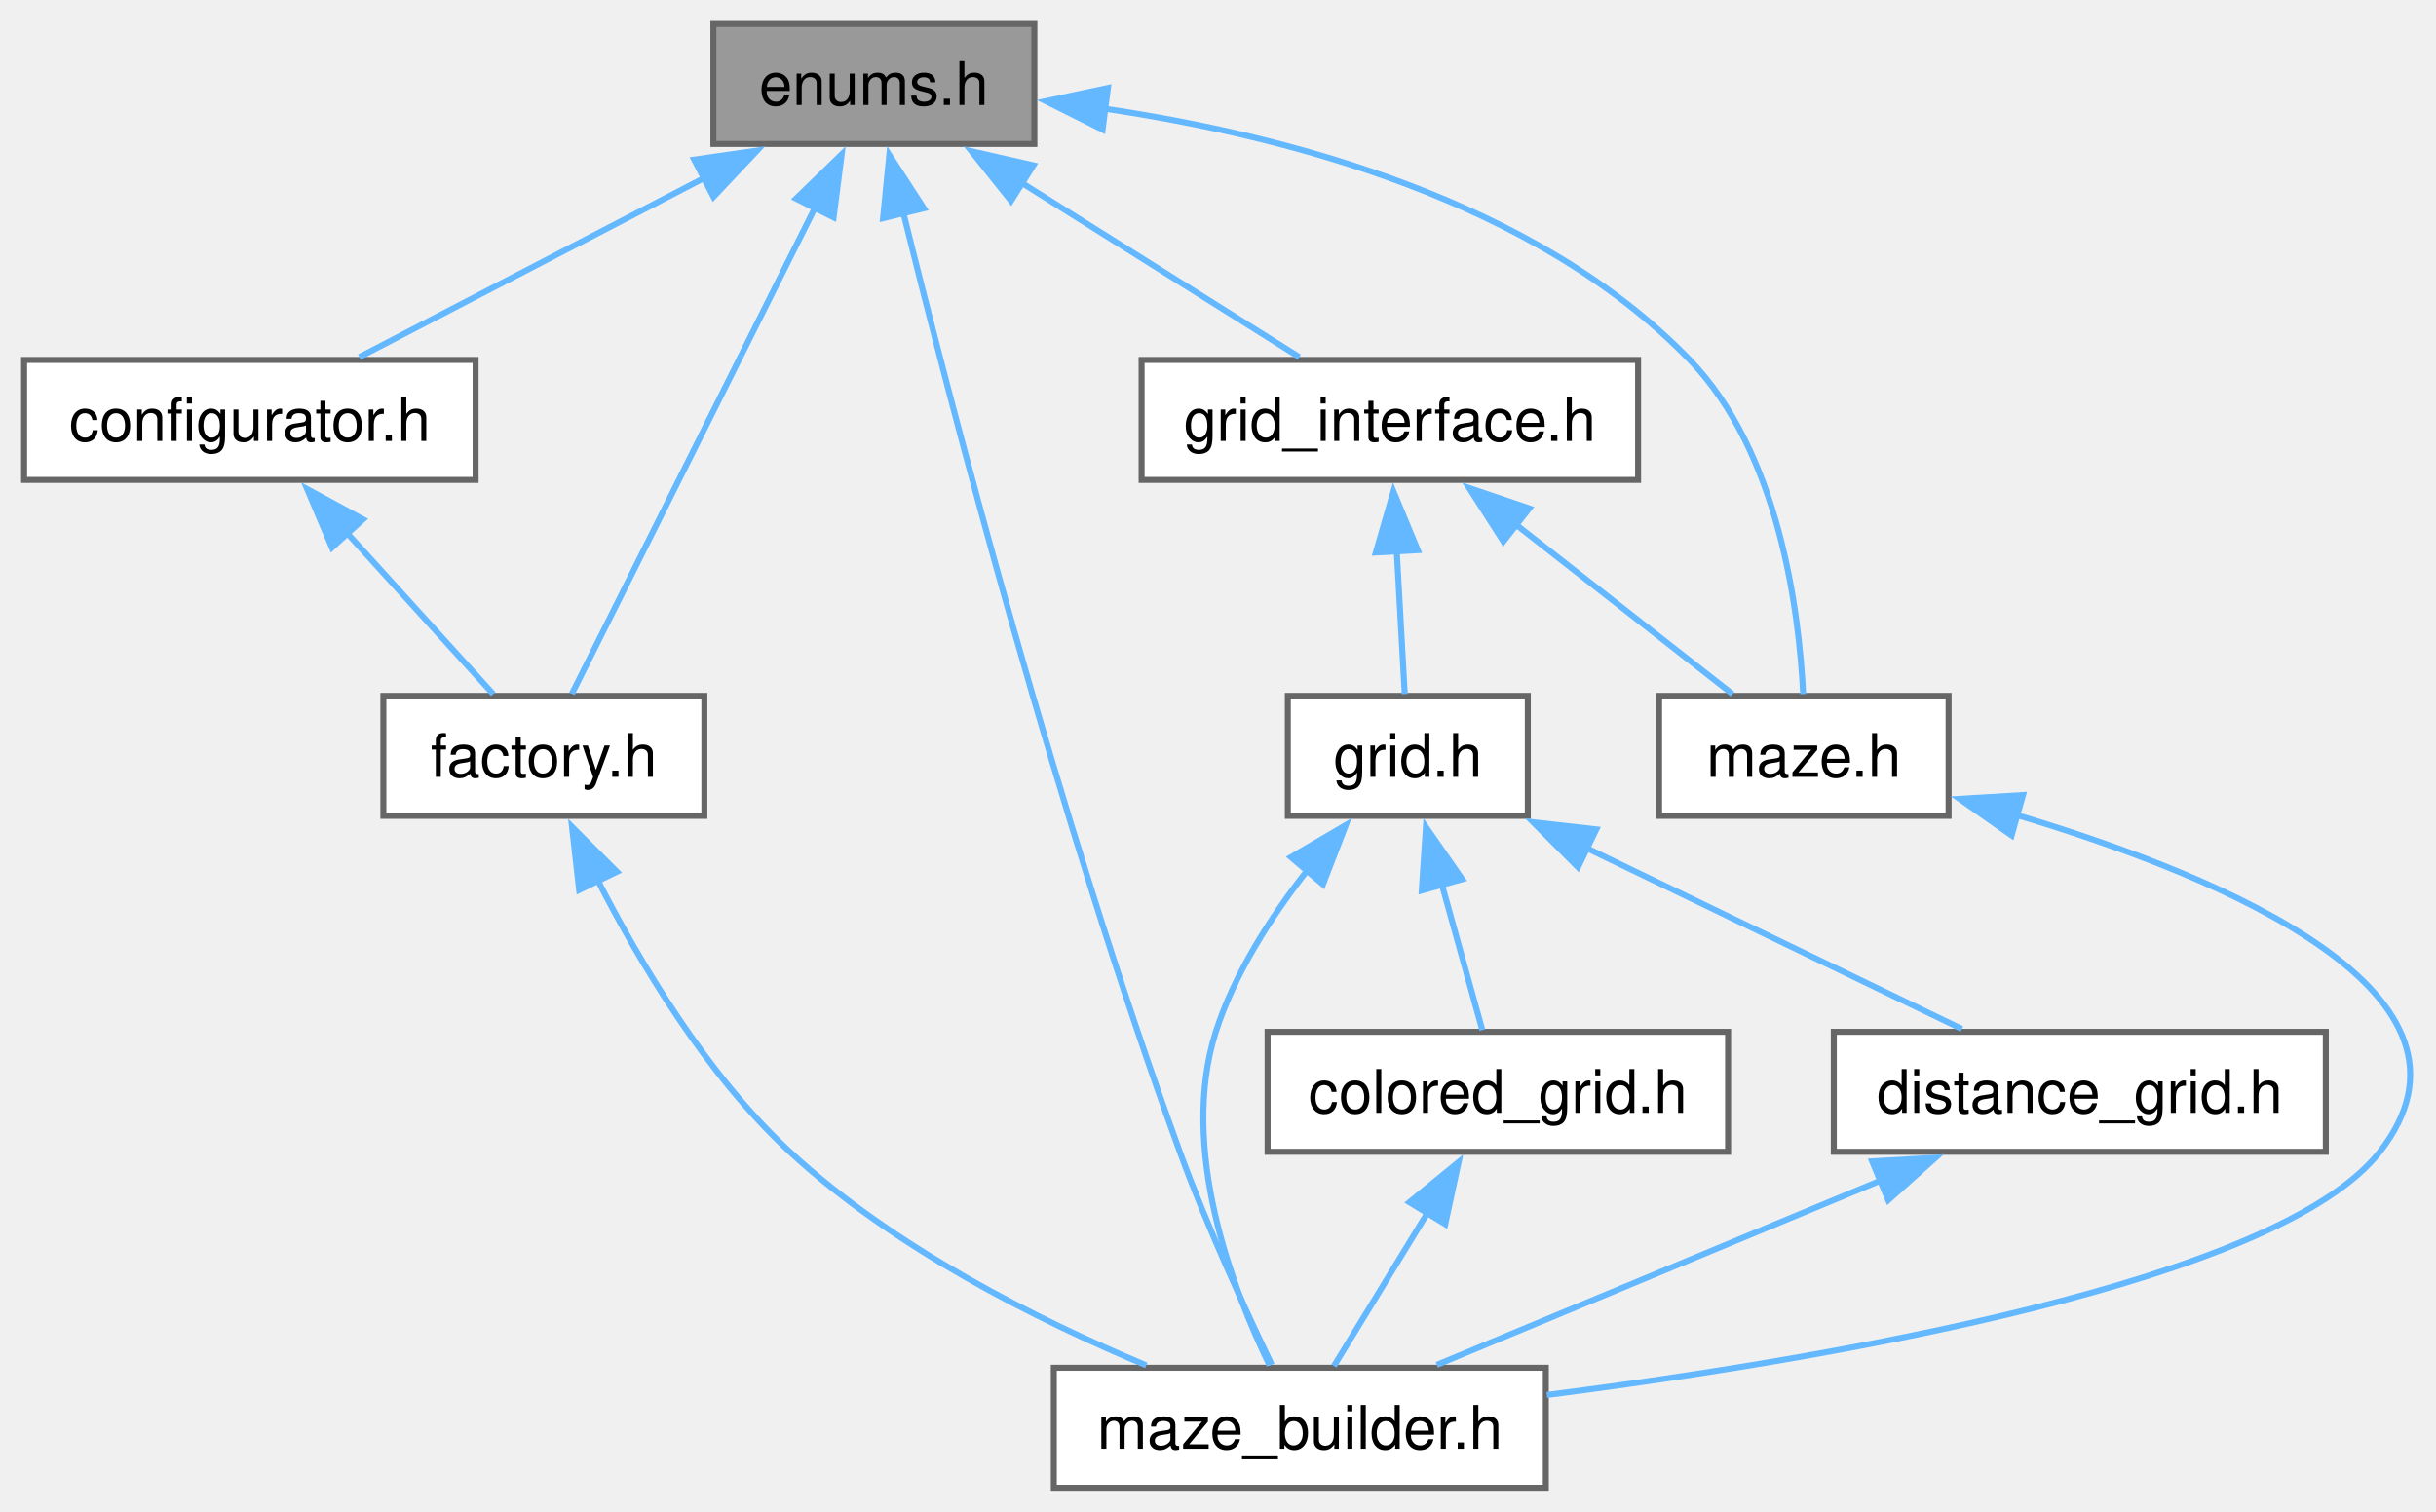
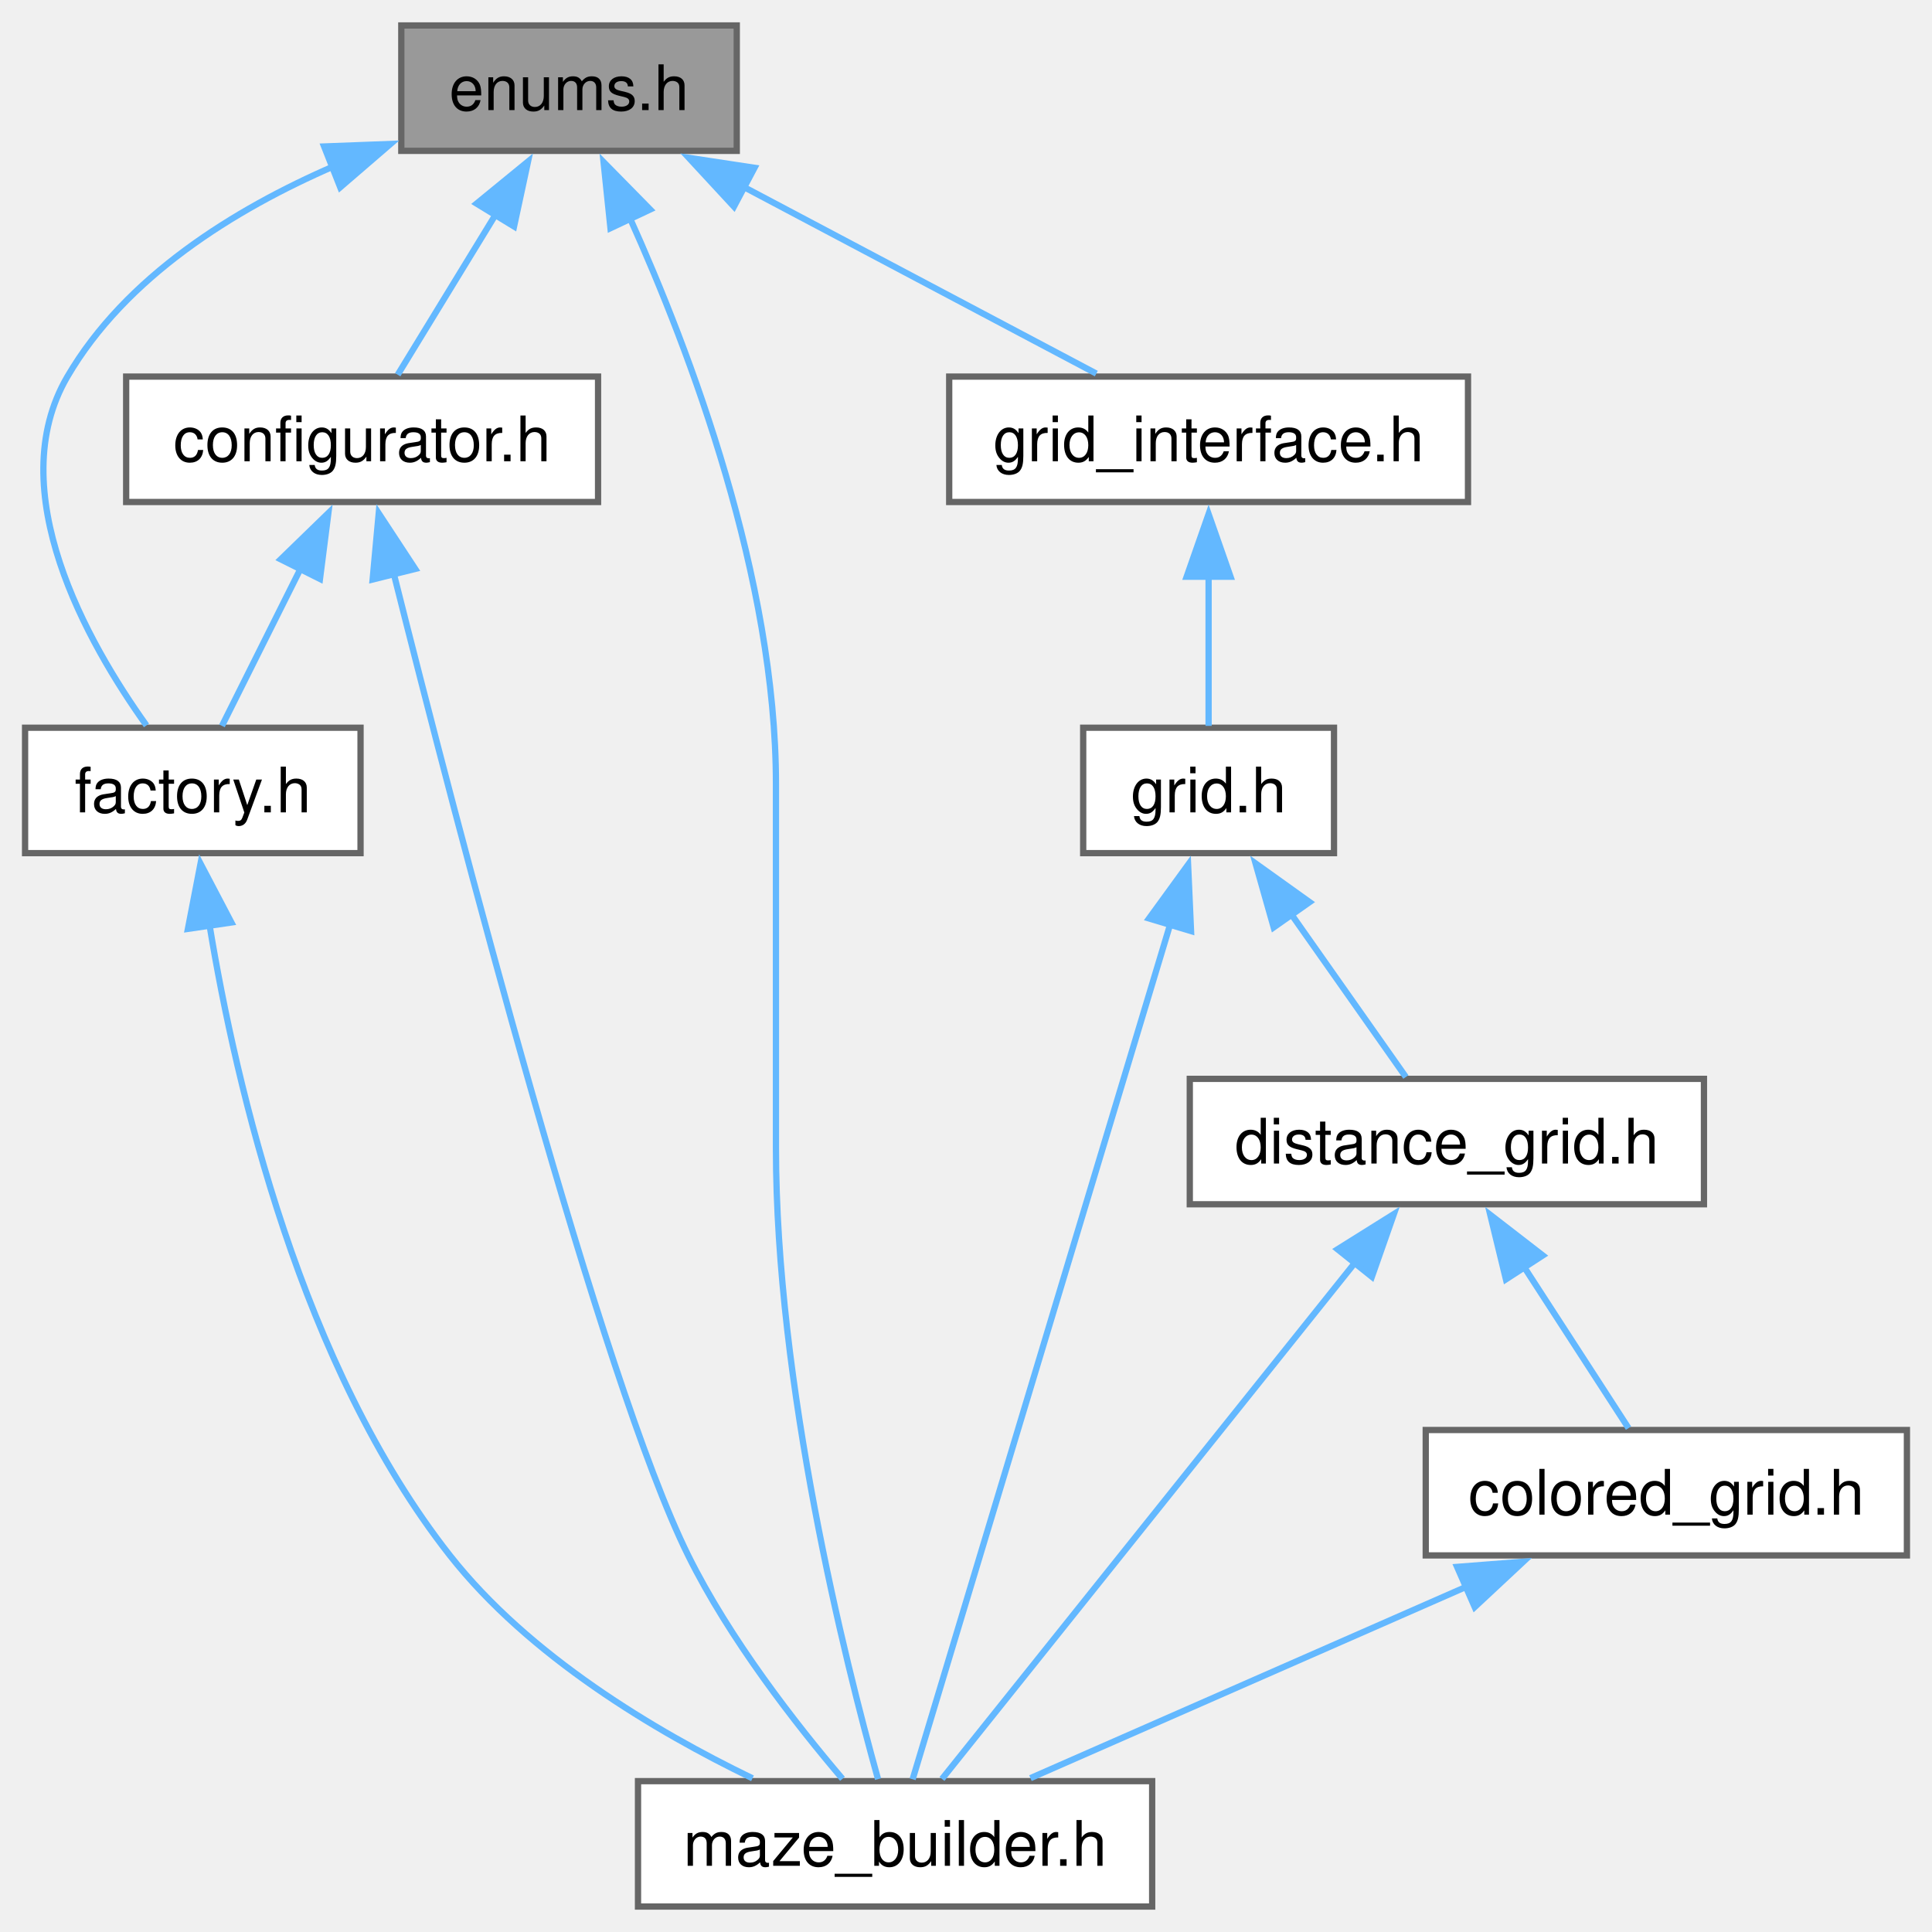
- <svg xmlns="http://www.w3.org/2000/svg" xmlns:xlink="http://www.w3.org/1999/xlink" width="406pt" height="252pt" viewBox="0.00 0.00 405.97 252.00">
-   <g id="graph0" class="graph" transform="scale(1 1) rotate(0) translate(4 248)">
+ <svg xmlns="http://www.w3.org/2000/svg" xmlns:xlink="http://www.w3.org/1999/xlink" width="308pt" height="308pt" viewBox="0.00 0.00 308.12 308.00">
+   <g id="graph0" class="graph" transform="scale(1 1) rotate(0) translate(4 304)">
    <g id="Node000001" class="node">
      <g id="a_Node000001">
        <a xlink:title="Enumerations for the maze builder program.">
-           <polygon fill="#999999" stroke="#666666" points="168.38,-244 114.88,-244 114.88,-224 168.38,-224 168.38,-244" />
-           <text text-anchor="middle" x="141.62" y="-230.5" font-family="Helvetica,sans-Serif" font-size="10.00">enums.h</text>
+           <polygon fill="#999999" stroke="#666666" points="113.5,-300 60,-300 60,-280 113.5,-280 113.5,-300" />
+           <text text-anchor="middle" x="86.75" y="-286.5" font-family="Helvetica,sans-Serif" font-size="10.00">enums.h</text>
        </a>
      </g>
    </g>
    <g id="Node000002" class="node">
      <g id="a_Node000002">
        <a xlink:href="configurator_8h.html" target="_top" xlink:title=" ">
-           <polygon fill="white" stroke="#666666" points="75.25,-188 0,-188 0,-168 75.25,-168 75.25,-188" />
-           <text text-anchor="middle" x="37.62" y="-174.5" font-family="Helvetica,sans-Serif" font-size="10.00">configurator.h</text>
+           <polygon fill="white" stroke="#666666" points="91.38,-244 16.12,-244 16.12,-224 91.38,-224 91.38,-244" />
+           <text text-anchor="middle" x="53.75" y="-230.5" font-family="Helvetica,sans-Serif" font-size="10.00">configurator.h</text>
        </a>
      </g>
    </g>
    <g id="edge1_Node000001_Node000002" class="edge">
      <g id="a_edge1_Node000001_Node000002">
        <a xlink:title=" ">
-           <path fill="none" stroke="#63b8ff" d="M113.4,-218.35C95.1,-208.84 71.79,-196.74 55.88,-188.48" />
-           <polygon fill="#63b8ff" stroke="#63b8ff" points="111.68,-221.39 122.17,-222.9 114.9,-215.18 111.68,-221.39" />
+           <path fill="none" stroke="#63b8ff" d="M75.06,-269.87C69.75,-261.19 63.72,-251.32 59.43,-244.3" />
+           <polygon fill="#63b8ff" stroke="#63b8ff" points="72.01,-271.59 80.21,-278.3 77.98,-267.94 72.01,-271.59" />
        </a>
      </g>
    </g>
    <g id="Node000003" class="node">
      <g id="a_Node000003">
        <a xlink:href="factory_8h.html" target="_top" xlink:title=" ">
-           <polygon fill="white" stroke="#666666" points="113.38,-132 59.88,-132 59.88,-112 113.38,-112 113.38,-132" />
-           <text text-anchor="middle" x="86.62" y="-118.5" font-family="Helvetica,sans-Serif" font-size="10.00">factory.h</text>
+           <polygon fill="white" stroke="#666666" points="53.5,-188 0,-188 0,-168 53.5,-168 53.5,-188" />
+           <text text-anchor="middle" x="26.75" y="-174.5" font-family="Helvetica,sans-Serif" font-size="10.00">factory.h</text>
        </a>
      </g>
    </g>
-     <g id="edge4_Node000001_Node000003" class="edge">
-       <g id="a_edge4_Node000001_Node000003">
+     <g id="edge5_Node000001_Node000003" class="edge">
+       <g id="a_edge5_Node000001_Node000003">
        <a xlink:title=" ">
-           <path fill="none" stroke="#63b8ff" d="M131.94,-213.62C120.02,-189.78 100.26,-150.28 91.3,-132.35" />
-           <polygon fill="#63b8ff" stroke="#63b8ff" points="128.66,-214.89 136.26,-222.27 134.92,-211.76 128.66,-214.89" />
+           <path fill="none" stroke="#63b8ff" d="M49.37,-277.6C33.28,-270.63 16.06,-259.91 6.75,-244 -3.86,-225.86 9.95,-201.52 19.36,-188.37" />
+           <polygon fill="#63b8ff" stroke="#63b8ff" points="47.69,-280.7 58.28,-281.1 50.26,-274.19 47.69,-280.7" />
        </a>
      </g>
    </g>
    <g id="Node000004" class="node">
      <g id="a_Node000004">
        <a xlink:href="maze__builder_8h.html" target="_top" xlink:title="This file includes all the headers in the maze builder library.">
-           <polygon fill="white" stroke="#666666" points="253.62,-20 171.62,-20 171.62,0 253.62,0 253.62,-20" />
-           <text text-anchor="middle" x="212.62" y="-6.5" font-family="Helvetica,sans-Serif" font-size="10.00">maze_builder.h</text>
+           <polygon fill="white" stroke="#666666" points="179.75,-20 97.75,-20 97.75,0 179.75,0 179.75,-20" />
+           <text text-anchor="middle" x="138.75" y="-6.5" font-family="Helvetica,sans-Serif" font-size="10.00">maze_builder.h</text>
        </a>
      </g>
    </g>
-     <g id="edge15_Node000001_Node000004" class="edge">
-       <g id="a_edge15_Node000001_Node000004">
+     <g id="edge13_Node000001_Node000004" class="edge">
+       <g id="a_edge13_Node000001_Node000004">
        <a xlink:title=" ">
-           <path fill="none" stroke="#63b8ff" d="M146.5,-212.71C154.7,-179.51 172.34,-111.68 192.62,-56 197.19,-43.47 203.62,-29.5 207.94,-20.5" />
-           <polygon fill="#63b8ff" stroke="#63b8ff" points="143.16,-211.63 144.2,-222.17 149.96,-213.28 143.16,-211.63" />
+           <path fill="none" stroke="#63b8ff" d="M96.39,-269.44C106.13,-247.84 119.75,-211.79 119.75,-179 119.75,-179 119.75,-179 119.75,-121 119.75,-83.21 130.77,-39.17 136.03,-20.32" />
+           <polygon fill="#63b8ff" stroke="#63b8ff" points="93.36,-267.67 92.26,-278.21 99.69,-270.65 93.36,-267.67" />
        </a>
      </g>
    </g>
    <g id="Node000005" class="node">
      <g id="a_Node000005">
        <a xlink:href="grid__interface_8h.html" target="_top" xlink:title=" ">
-           <polygon fill="white" stroke="#666666" points="269,-188 186.25,-188 186.25,-168 269,-168 269,-188" />
-           <text text-anchor="middle" x="227.62" y="-174.5" font-family="Helvetica,sans-Serif" font-size="10.00">grid_interface.h</text>
+           <polygon fill="white" stroke="#666666" points="230.12,-244 147.38,-244 147.38,-224 230.12,-224 230.12,-244" />
+           <text text-anchor="middle" x="188.75" y="-230.5" font-family="Helvetica,sans-Serif" font-size="10.00">grid_interface.h</text>
        </a>
      </g>
    </g>
-     <g id="edge5_Node000001_Node000005" class="edge">
-       <g id="a_edge5_Node000001_Node000005">
+     <g id="edge6_Node000001_Node000005" class="edge">
+       <g id="a_edge6_Node000001_Node000005">
        <a xlink:title=" ">
-           <path fill="none" stroke="#63b8ff" d="M166.24,-217.54C181.17,-208.17 199.75,-196.51 212.53,-188.48" />
-           <polygon fill="#63b8ff" stroke="#63b8ff" points="164.49,-214.51 157.89,-222.79 168.22,-220.44 164.49,-214.51" />
-         </a>
-       </g>
-     </g>
-     <g id="Node000009" class="node">
-       <g id="a_Node000009">
-         <a xlink:href="maze_8h.html" target="_top" xlink:title=" ">
-           <polygon fill="white" stroke="#666666" points="320.75,-132 272.5,-132 272.5,-112 320.75,-112 320.75,-132" />
-           <text text-anchor="middle" x="296.62" y="-118.5" font-family="Helvetica,sans-Serif" font-size="10.00">maze.h</text>
-         </a>
-       </g>
-     </g>
-     <g id="edge14_Node000001_Node000009" class="edge">
-       <g id="a_edge14_Node000001_Node000009">
-         <a xlink:title=" ">
-           <path fill="none" stroke="#63b8ff" d="M179.84,-229.92C210.3,-225.46 251.97,-214.57 277.62,-188 292.49,-172.61 295.82,-146.25 296.51,-132.29" />
-           <polygon fill="#63b8ff" stroke="#63b8ff" points="179.75,-226.4 170.28,-231.14 180.64,-233.34 179.75,-226.4" />
+           <path fill="none" stroke="#63b8ff" d="M114.68,-274.21C132.59,-264.73 155.32,-252.7 170.84,-244.48" />
+           <polygon fill="#63b8ff" stroke="#63b8ff" points="113.05,-271.11 105.85,-278.89 116.33,-277.3 113.05,-271.11" />
        </a>
      </g>
    </g>
    <g id="edge2_Node000002_Node000003" class="edge">
      <g id="a_edge2_Node000002_Node000003">
        <a xlink:title=" ">
-           <path fill="none" stroke="#63b8ff" d="M53.7,-159.29C61.87,-150.28 71.47,-139.7 78.19,-132.3" />
-           <polygon fill="#63b8ff" stroke="#63b8ff" points="51.31,-156.72 47.18,-166.47 56.49,-161.42 51.31,-156.72" />
+           <path fill="none" stroke="#63b8ff" d="M44.04,-213.58C39.73,-204.97 34.87,-195.24 31.4,-188.3" />
+           <polygon fill="#63b8ff" stroke="#63b8ff" points="40.77,-214.86 48.37,-222.24 47.03,-211.73 40.77,-214.86" />
+         </a>
+       </g>
+     </g>
+     <g id="edge4_Node000002_Node000004" class="edge">
+       <g id="a_edge4_Node000002_Node000004">
+         <a xlink:title=" ">
+           <path fill="none" stroke="#63b8ff" d="M58.79,-212.61C68.9,-172.33 91.88,-84.04 105.75,-56 112.36,-42.63 122.96,-29.06 130.36,-20.37" />
+           <polygon fill="#63b8ff" stroke="#63b8ff" points="55.43,-211.64 56.4,-222.19 62.22,-213.33 55.43,-211.64" />
        </a>
      </g>
    </g>
    <g id="edge3_Node000003_Node000004" class="edge">
      <g id="a_edge3_Node000003_Node000004">
        <a xlink:title=" ">
-           <path fill="none" stroke="#63b8ff" d="M95.5,-101.48C102.63,-87.48 113.73,-68.88 127.62,-56 144.89,-40 168.92,-27.97 187.03,-20.4" />
-           <polygon fill="#63b8ff" stroke="#63b8ff" points="92.51,-99.64 91.32,-110.17 98.81,-102.68 92.51,-99.64" />
+           <path fill="none" stroke="#63b8ff" d="M29.42,-156.51C33.67,-130.72 44.06,-86.13 67.75,-56 80.38,-39.94 100.43,-27.99 116.01,-20.45" />
+           <polygon fill="#63b8ff" stroke="#63b8ff" points="25.97,-155.92 27.98,-166.32 32.9,-156.94 25.97,-155.92" />
        </a>
      </g>
    </g>
    <g id="Node000006" class="node">
      <g id="a_Node000006">
        <a xlink:href="grid_8h.html" target="_top" xlink:title=" ">
-           <polygon fill="white" stroke="#666666" points="250.62,-132 210.62,-132 210.62,-112 250.62,-112 250.62,-132" />
-           <text text-anchor="middle" x="230.62" y="-118.5" font-family="Helvetica,sans-Serif" font-size="10.00">grid.h</text>
+           <polygon fill="white" stroke="#666666" points="208.75,-188 168.75,-188 168.75,-168 208.75,-168 208.75,-188" />
+           <text text-anchor="middle" x="188.75" y="-174.5" font-family="Helvetica,sans-Serif" font-size="10.00">grid.h</text>
        </a>
      </g>
    </g>
-     <g id="edge6_Node000005_Node000006" class="edge">
-       <g id="a_edge6_Node000005_Node000006">
+     <g id="edge7_Node000005_Node000006" class="edge">
+       <g id="a_edge7_Node000005_Node000006">
        <a xlink:title=" ">
-           <path fill="none" stroke="#63b8ff" d="M228.78,-156.13C229.24,-147.9 229.74,-138.85 230.11,-132.3" />
-           <polygon fill="#63b8ff" stroke="#63b8ff" points="225.29,-155.9 228.23,-166.08 232.28,-156.29 225.29,-155.9" />
+           <path fill="none" stroke="#63b8ff" d="M188.75,-212.13C188.75,-203.9 188.75,-194.85 188.75,-188.3" />
+           <polygon fill="#63b8ff" stroke="#63b8ff" points="185.25,-212.08 188.75,-222.08 192.25,-212.08 185.25,-212.08" />
        </a>
      </g>
    </g>
-     <g id="edge12_Node000005_Node000009" class="edge">
-       <g id="a_edge12_Node000005_Node000009">
+     <g id="edge12_Node000006_Node000004" class="edge">
+       <g id="a_edge12_Node000006_Node000004">
        <a xlink:title=" ">
-           <path fill="none" stroke="#63b8ff" d="M248.48,-160.68C260.35,-151.39 274.79,-140.09 284.74,-132.3" />
-           <polygon fill="#63b8ff" stroke="#63b8ff" points="246.55,-157.74 240.84,-166.66 250.87,-163.25 246.55,-157.74" />
-         </a>
-       </g>
-     </g>
-     <g id="edge11_Node000006_Node000004" class="edge">
-       <g id="a_edge11_Node000006_Node000004">
-         <a xlink:title=" ">
-           <path fill="none" stroke="#63b8ff" d="M213.87,-102.92C207.83,-95.21 201.74,-85.76 198.62,-76 192.45,-56.65 201.38,-33.18 207.57,-20.41" />
-           <polygon fill="#63b8ff" stroke="#63b8ff" points="211.15,-105.11 220.29,-110.47 216.48,-100.58 211.15,-105.11" />
+           <path fill="none" stroke="#63b8ff" d="M182.72,-156.97C171.86,-120.92 149.42,-46.42 141.55,-20.3" />
+           <polygon fill="#63b8ff" stroke="#63b8ff" points="179.25,-157.58 185.48,-166.15 185.95,-155.57 179.25,-157.58" />
        </a>
      </g>
    </g>
    <g id="Node000007" class="node">
      <g id="a_Node000007">
-         <a xlink:href="colored__grid_8h.html" target="_top" xlink:title=" ">
-           <polygon fill="white" stroke="#666666" points="284,-76 207.25,-76 207.25,-56 284,-56 284,-76" />
-           <text text-anchor="middle" x="245.62" y="-62.5" font-family="Helvetica,sans-Serif" font-size="10.00">colored_grid.h</text>
+         <a xlink:href="distance__grid_8h.html" target="_top" xlink:title=" ">
+           <polygon fill="white" stroke="#666666" points="267.75,-132 185.75,-132 185.75,-112 267.75,-112 267.75,-132" />
+           <text text-anchor="middle" x="226.75" y="-118.5" font-family="Helvetica,sans-Serif" font-size="10.00">distance_grid.h</text>
        </a>
      </g>
    </g>
-     <g id="edge7_Node000006_Node000007" class="edge">
-       <g id="a_edge7_Node000006_Node000007">
+     <g id="edge8_Node000006_Node000007" class="edge">
+       <g id="a_edge8_Node000006_Node000007">
        <a xlink:title=" ">
-           <path fill="none" stroke="#63b8ff" d="M236.26,-100.71C238.59,-92.32 241.18,-83.01 243.04,-76.3" />
-           <polygon fill="#63b8ff" stroke="#63b8ff" points="232.95,-99.56 233.64,-110.14 239.69,-101.44 232.95,-99.56" />
+           <path fill="none" stroke="#63b8ff" d="M201.81,-158.44C208.02,-149.62 215.16,-139.47 220.21,-132.3" />
+           <polygon fill="#63b8ff" stroke="#63b8ff" points="199.13,-156.16 196.24,-166.36 204.86,-160.19 199.13,-156.16" />
+         </a>
+       </g>
+     </g>
+     <g id="edge11_Node000007_Node000004" class="edge">
+       <g id="a_edge11_Node000007_Node000004">
+         <a xlink:title=" ">
+           <path fill="none" stroke="#63b8ff" d="M212.27,-102.9C193.33,-79.22 160.83,-38.6 146.23,-20.35" />
+           <polygon fill="#63b8ff" stroke="#63b8ff" points="209.32,-104.82 218.3,-110.44 214.79,-100.44 209.32,-104.82" />
        </a>
      </g>
    </g>
    <g id="Node000008" class="node">
      <g id="a_Node000008">
-         <a xlink:href="distance__grid_8h.html" target="_top" xlink:title=" ">
-           <polygon fill="white" stroke="#666666" points="383.62,-76 301.62,-76 301.62,-56 383.62,-56 383.62,-76" />
-           <text text-anchor="middle" x="342.62" y="-62.5" font-family="Helvetica,sans-Serif" font-size="10.00">distance_grid.h</text>
+         <a xlink:href="colored__grid_8h.html" target="_top" xlink:title=" ">
+           <polygon fill="white" stroke="#666666" points="300.12,-76 223.38,-76 223.38,-56 300.12,-56 300.12,-76" />
+           <text text-anchor="middle" x="261.75" y="-62.5" font-family="Helvetica,sans-Serif" font-size="10.00">colored_grid.h</text>
        </a>
      </g>
    </g>
-     <g id="edge9_Node000006_Node000008" class="edge">
-       <g id="a_edge9_Node000006_Node000008">
+     <g id="edge9_Node000007_Node000008" class="edge">
+       <g id="a_edge9_Node000007_Node000008">
        <a xlink:title=" ">
-           <path fill="none" stroke="#63b8ff" d="M260.46,-106.61C280.26,-97.07 305.68,-84.81 322.96,-76.48" />
-           <polygon fill="#63b8ff" stroke="#63b8ff" points="258.98,-103.44 251.5,-110.94 262.03,-109.75 258.98,-103.44" />
-         </a>
-       </g>
-     </g>
-     <g id="edge8_Node000007_Node000004" class="edge">
-       <g id="a_edge8_Node000007_Node000004">
-         <a xlink:title=" ">
-           <path fill="none" stroke="#63b8ff" d="M233.93,-45.87C228.63,-37.19 222.6,-27.32 218.31,-20.3" />
-           <polygon fill="#63b8ff" stroke="#63b8ff" points="230.89,-47.59 239.09,-54.3 236.86,-43.94 230.89,-47.59" />
+           <path fill="none" stroke="#63b8ff" d="M238.97,-102.15C244.64,-93.4 251.13,-83.39 255.72,-76.3" />
+           <polygon fill="#63b8ff" stroke="#63b8ff" points="236.17,-100.03 233.67,-110.32 242.05,-103.84 236.17,-100.03" />
        </a>
      </g>
    </g>
    <g id="edge10_Node000008_Node000004" class="edge">
      <g id="a_edge10_Node000008_Node000004">
        <a xlink:title=" ">
-           <path fill="none" stroke="#63b8ff" d="M309.57,-51.27C286.39,-41.64 255.98,-29.01 235.45,-20.48" />
-           <polygon fill="#63b8ff" stroke="#63b8ff" points="308.01,-54.41 318.58,-55.01 310.69,-47.94 308.01,-54.41" />
-         </a>
-       </g>
-     </g>
-     <g id="edge13_Node000009_Node000004" class="edge">
-       <g id="a_edge13_Node000009_Node000004">
-         <a xlink:title=" ">
-           <path fill="none" stroke="#63b8ff" d="M332.06,-112.15C367.2,-101.64 413.08,-82.2 392.62,-56 375.73,-34.36 301.49,-21.58 253.79,-15.46" />
-           <polygon fill="#63b8ff" stroke="#63b8ff" points="331.25,-108.74 322.58,-114.83 333.15,-115.47 331.25,-108.74" />
+           <path fill="none" stroke="#63b8ff" d="M229.88,-51.01C208.02,-41.41 179.59,-28.93 160.34,-20.48" />
+           <polygon fill="#63b8ff" stroke="#63b8ff" points="228.38,-54.17 238.94,-54.99 231.19,-47.76 228.38,-54.17" />
        </a>
      </g>
    </g>
  </g>
</svg>
